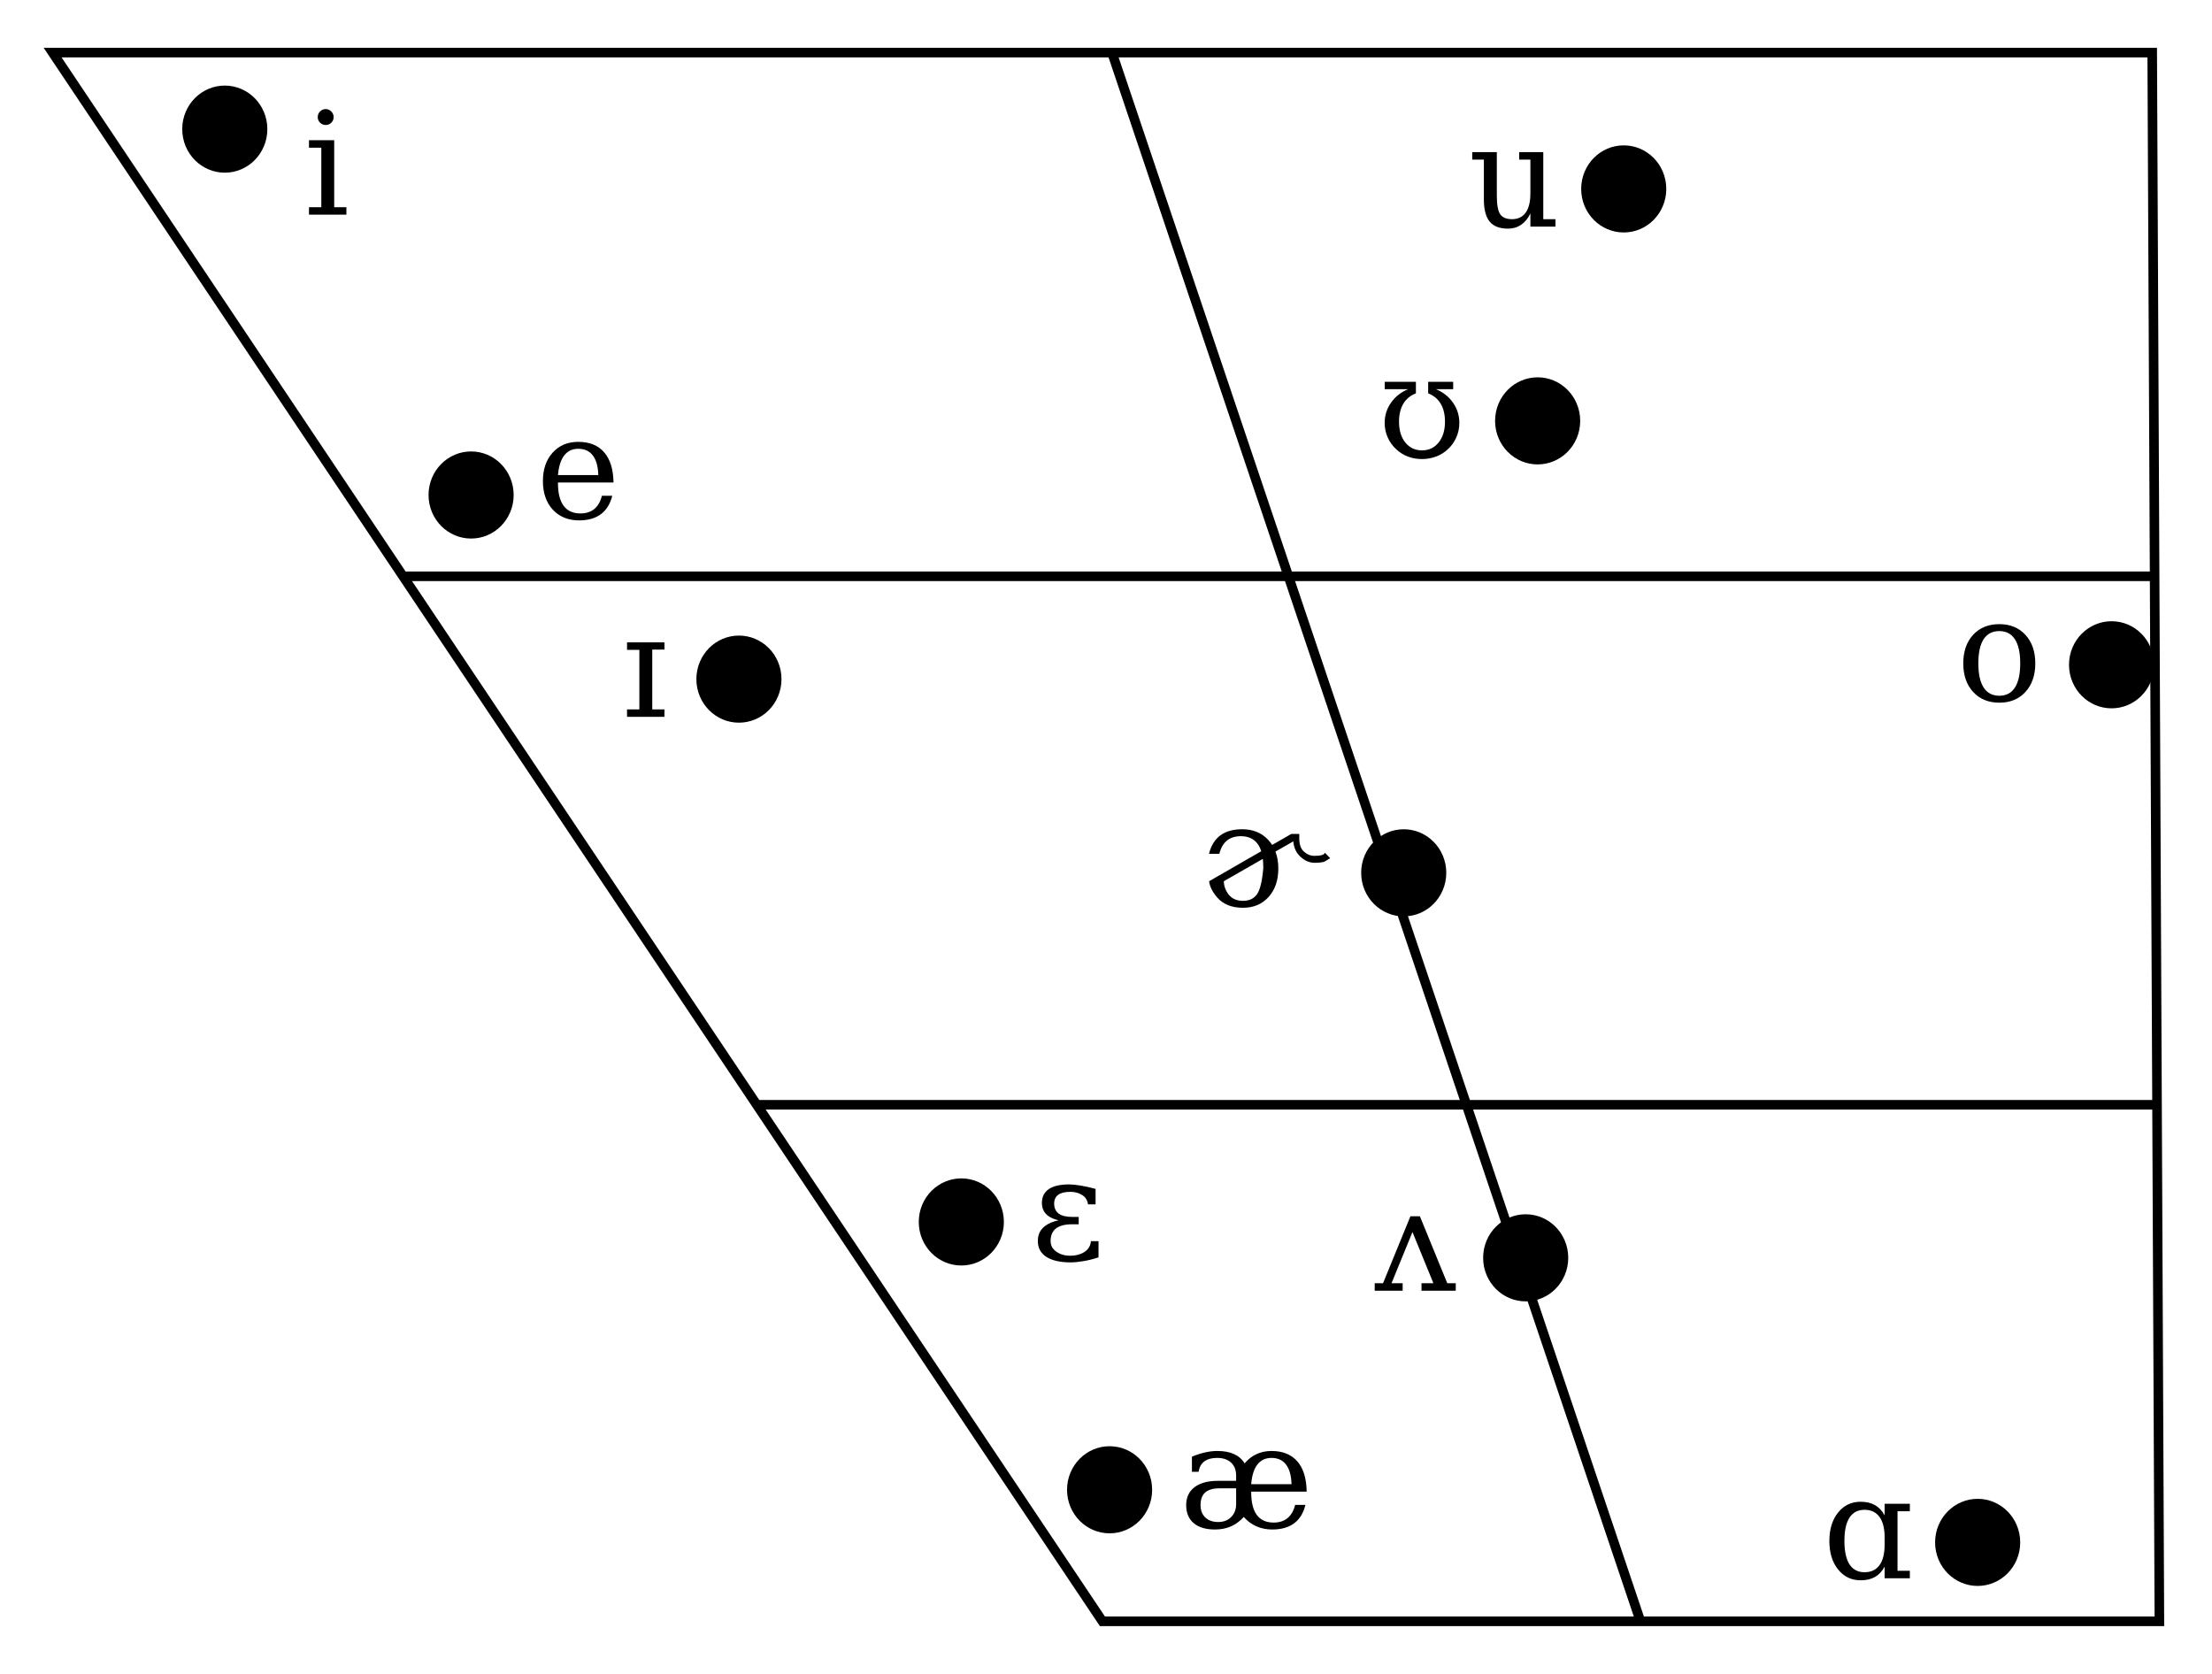
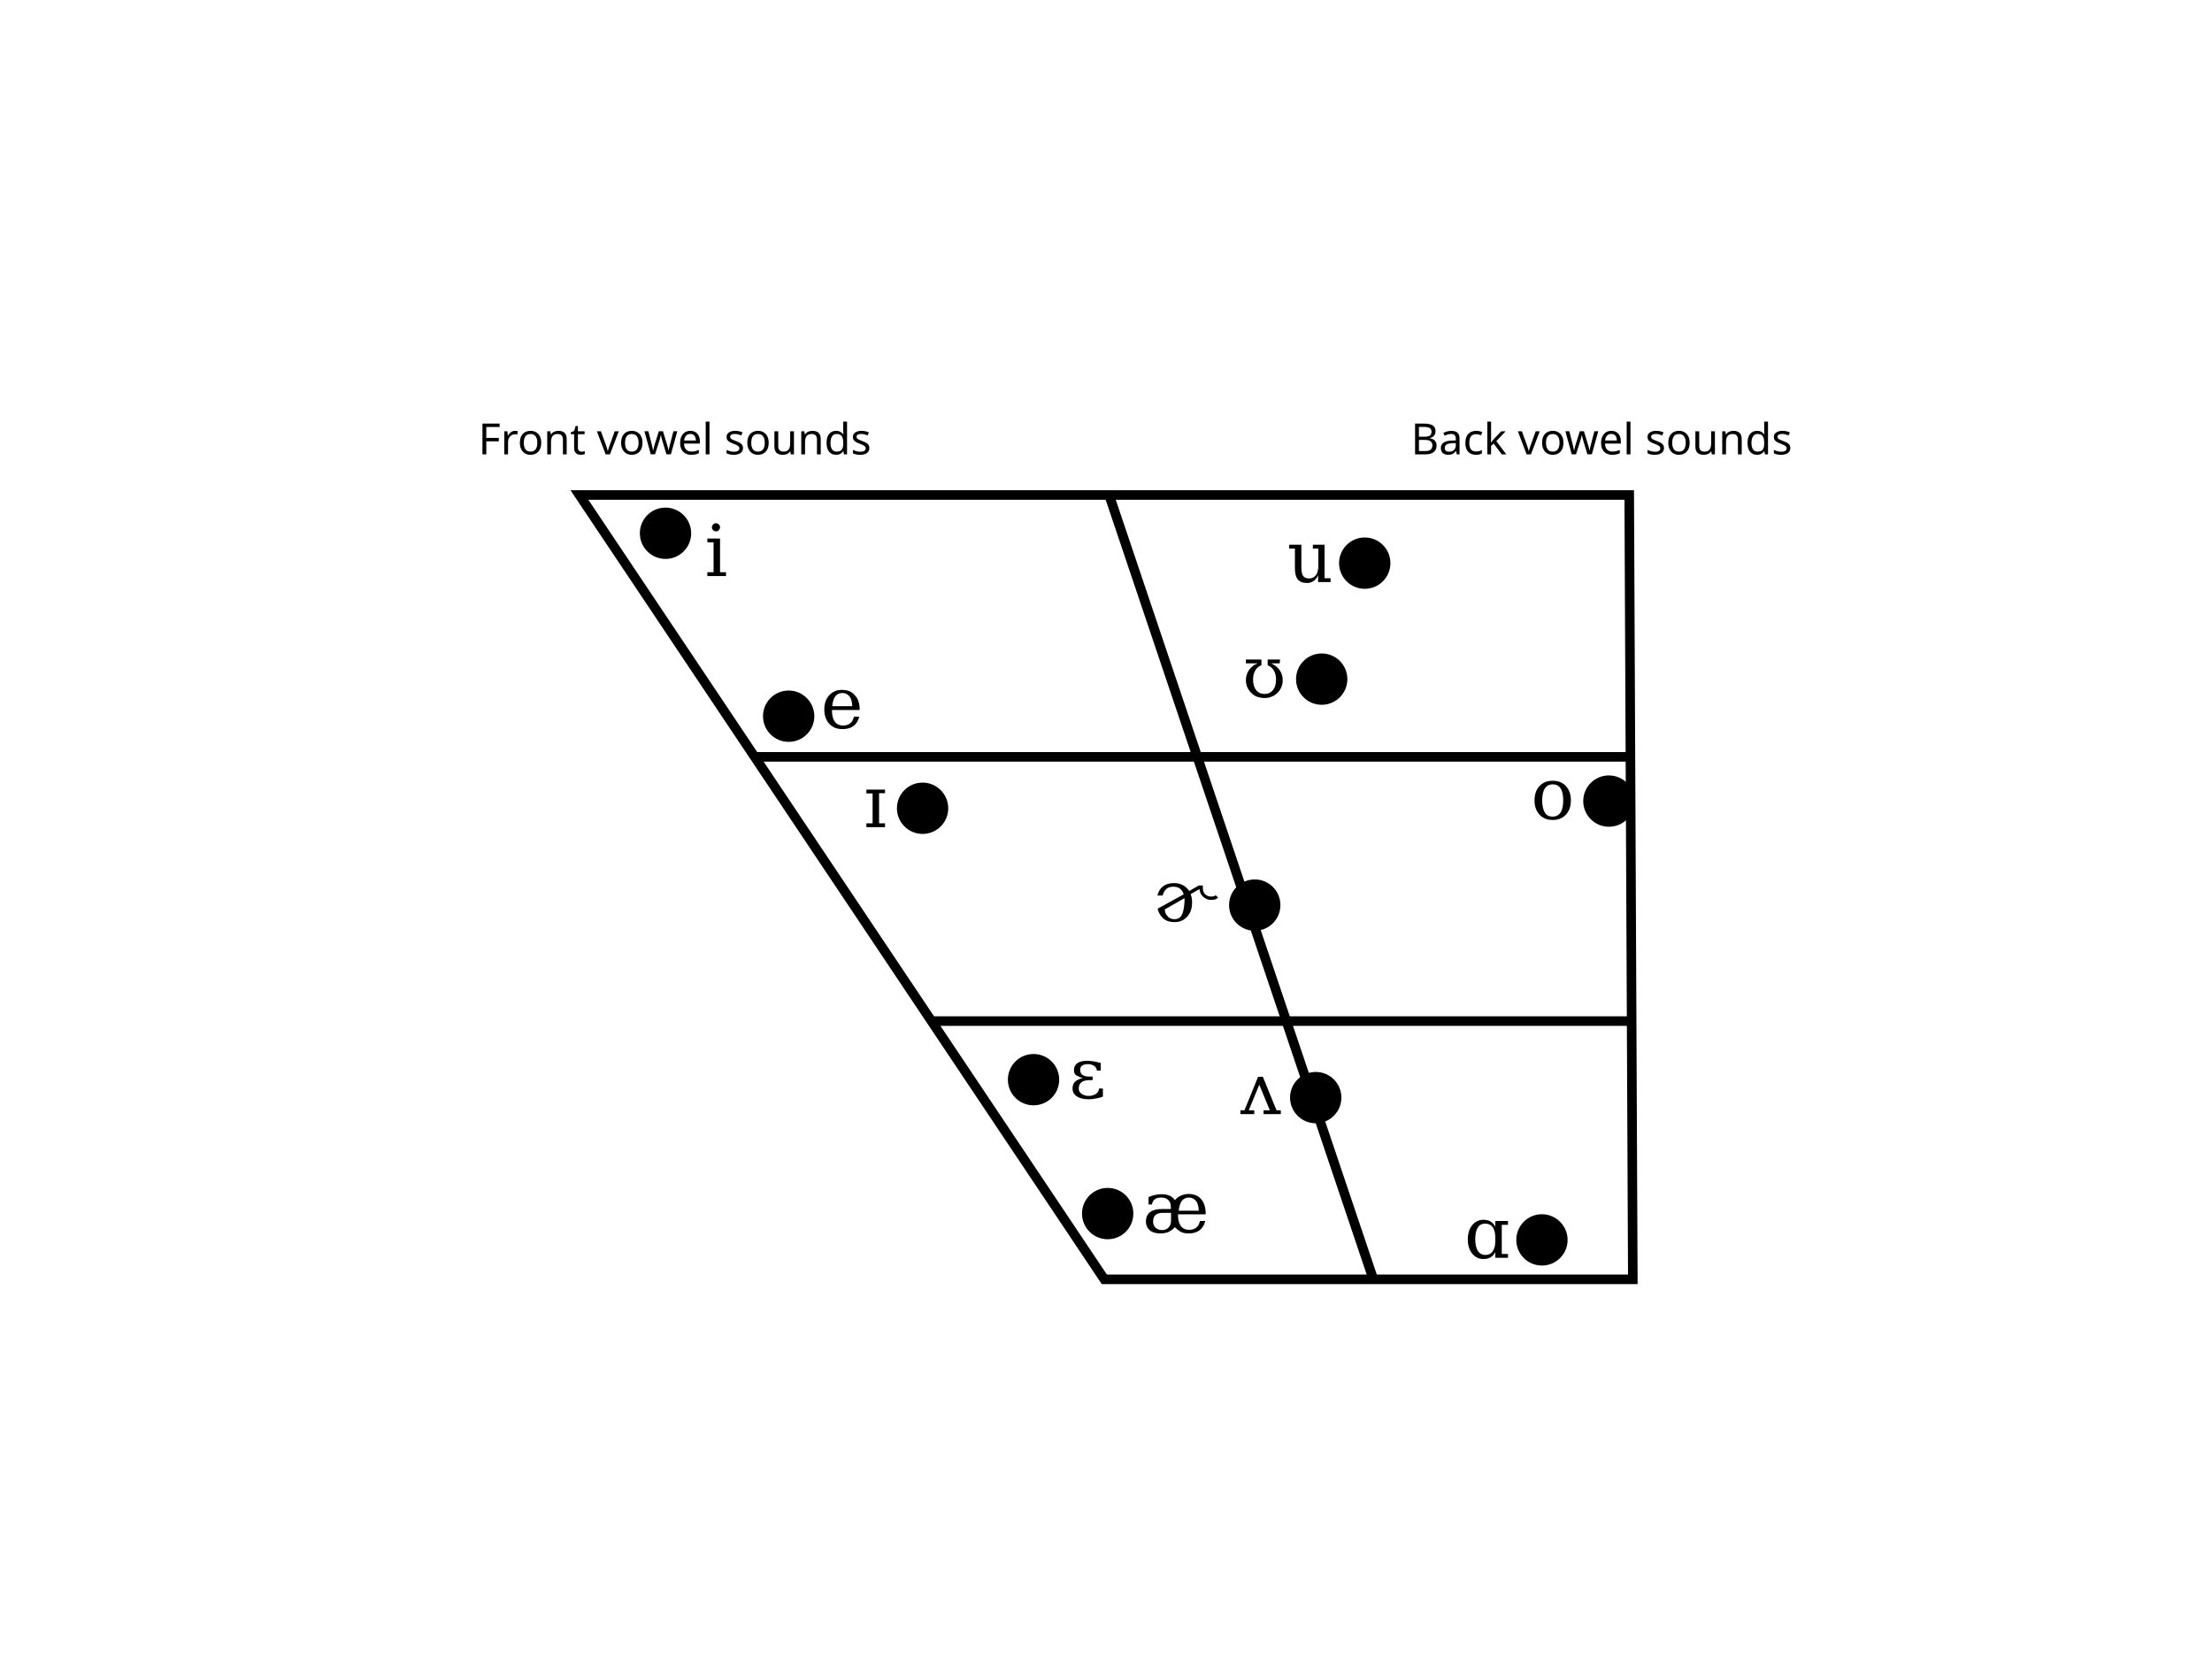
- <svg xmlns="http://www.w3.org/2000/svg" width="925" height="700" id="svg2700" version="1.0">
-   <defs id="defs2702">
-     <marker orient="auto" refY="0" refX="0" id="Arrow1Mend" style="overflow:visible">
-       <path id="path3248" d="M 0,0 5,-5 -12.5,0 5,5 0,0 z" style="fill-rule:evenodd;stroke:#000000;stroke-width:1pt;marker-start:none" transform="matrix(-0.4,0,0,-0.4,-4,0)" />
-     </marker>
-   </defs>
-   <g id="layer1" style="display:inline" transform="translate(2,-10)">
+ <svg xmlns="http://www.w3.org/2000/svg" version="1.1" id="svg2700" x="0px" y="0px" viewBox="0 0 925 700" style="enable-background:new 0 0 925 700;" xml:space="preserve">
+   <style type="text/css">
+ 	.st0{fill:none;stroke:#000000;stroke-width:4;}
+ 	.st1{stroke:#000000;stroke-width:8.464;}
+ 	.st2{font-family:'MyriadPro-Regular';}
+ 	.st3{font-size:18px;}
+ </style>
+   <defs>
+ 	
+ 	
+ 		</defs>
+   <g id="layer1" transform="translate(2,-10)">
    <g id="g4087">
-       <path id="path3036" d="M 901,688 459,688 20,32 898,32 z" style="fill:none;stroke:#000000;stroke-width:4;stroke-linecap:butt;stroke-linejoin:miter;stroke-miterlimit:4;stroke-opacity:1;stroke-dasharray:none" />
-       <path id="path3812" d="m 314,472 586,0" style="fill:none;stroke:#000000;stroke-width:4;stroke-linecap:butt;stroke-linejoin:miter;stroke-miterlimit:4;stroke-opacity:1;stroke-dasharray:none" />
-       <path id="path3818" d="m 899,251 -732,0" style="fill:none;stroke:#000000;stroke-width:4;stroke-linecap:butt;stroke-linejoin:miter;stroke-miterlimit:4;stroke-opacity:1;stroke-dasharray:none" />
-       <path id="path3826" d="M 684,688 463,32" style="fill:none;stroke:#000000;stroke-width:4;stroke-linecap:butt;stroke-linejoin:miter;stroke-miterlimit:4;stroke-opacity:1;stroke-dasharray:none" />
+       <path id="path3036" class="st0" d="M680.8,545h-221L240.3,217h439L680.8,545z" />
+       <path id="path3812" class="st0" d="M387.3,437h293" />
+       <path id="path3818" class="st0" d="M679.8,326.5h-366" />
+       <path id="path3826" class="st0" d="M572.3,545L461.8,217" />
    </g>
  </g>
-   <g id="layer2" style="display:inline" transform="translate(2,-10)">
+   <g id="layer2" transform="translate(2,-10)">
    <g id="g4128">
-       <path transform="matrix(1.133181,0,0,1.231719,955.36,65.71776)" style="display:inline;overflow:visible;visibility:visible;fill:#000000;fill-opacity:1;fill-rule:evenodd;stroke:#000000;stroke-width:8.464;stroke-linecap:butt;stroke-linejoin:miter;stroke-miterlimit:4;stroke-dasharray:none;stroke-dashoffset:0;stroke-opacity:1;marker:none;enable-background:accumulate" d="m -54.148,180.465 a 11.472,10.554 0 0 1 -11.472,10.554 11.472,10.554 0 0 1 -11.472,-10.554 11.472,10.554 0 0 1 11.472,-10.554 11.472,10.554 0 0 1 11.472,10.554 z" id="path3965" />
-       <g style="font-style:normal;font-variant:normal;font-weight:normal;font-stretch:normal;font-size:52px;font-family:'Bitstream Vera Serif';-inkscape-font-specification:'Bitstream Vera Serif';fill:#000000;fill-opacity:1;stroke:none" id="text3967">
-         <path d="m 834.047,300.949 q 4.336,0 6.533,-3.428 2.227,-3.428 2.227,-10.107 0,-6.68 -2.227,-10.078 -2.197,-3.428 -6.533,-3.428 -4.336,0 -6.562,3.428 -2.197,3.398 -2.197,10.078 0,6.68 2.227,10.107 2.227,3.428 6.533,3.428 z m 0,2.9 q -6.797,0 -10.928,-4.482 -4.131,-4.512 -4.131,-11.953 0,-7.441 4.102,-11.924 4.131,-4.482 10.957,-4.482 6.826,0 10.928,4.482 4.131,4.482 4.131,11.924 0,7.441 -4.131,11.953 -4.102,4.482 -10.928,4.482 z" style="font-style:normal;font-variant:normal;font-weight:normal;font-stretch:normal;font-size:60px;font-family:'DejaVu Serif';-inkscape-font-specification:'DejaVu Serif'" id="path4195" />
+       <path id="path3965" class="st1" d="M677.3,345c0,3.6-2.9,6.5-6.5,6.5s-6.5-2.9-6.5-6.5s2.9-6.5,6.5-6.5c0,0,0,0,0,0    C674.3,338.5,677.3,341.4,677.3,345C677.3,345,677.3,345,677.3,345z" />
+       <g id="text3967">
+         <path id="path4195" d="M647.3,351.5c1.4,0,2.5-0.6,3.3-1.7c0.7-1.1,1.1-2.8,1.1-5.1s-0.4-3.9-1.1-5c-0.7-1.1-1.8-1.7-3.3-1.7     s-2.5,0.6-3.3,1.7c-0.7,1.1-1.1,2.8-1.1,5s0.4,3.9,1.1,5.1S645.8,351.5,647.3,351.5z M647.3,352.9c-2.3,0-4.1-0.7-5.5-2.2     c-1.4-1.5-2.1-3.5-2.1-6s0.7-4.5,2.1-6c1.4-1.5,3.2-2.2,5.5-2.2s4.1,0.7,5.5,2.2c1.4,1.5,2.1,3.5,2.1,6s-0.7,4.5-2.1,6     C651.4,352.2,649.5,352.9,647.3,352.9z" />
      </g>
    </g>
    <g id="g4096">
-       <path transform="matrix(1.133181,0,0,1.231719,269.36,-5.282241)" style="display:inline;overflow:visible;visibility:visible;fill:#000000;fill-opacity:1;fill-rule:evenodd;stroke:#000000;stroke-width:8.464;stroke-linecap:butt;stroke-linejoin:miter;stroke-miterlimit:4;stroke-dasharray:none;stroke-dashoffset:0;stroke-opacity:1;marker:none;enable-background:accumulate" d="m -54.148,180.465 a 11.472,10.554 0 0 1 -11.472,10.554 11.472,10.554 0 0 1 -11.472,-10.554 11.472,10.554 0 0 1 11.472,-10.554 11.472,10.554 0 0 1 11.472,10.554 z" id="path2399" />
-       <g style="font-style:normal;font-variant:normal;font-weight:normal;font-stretch:normal;font-size:52px;font-family:'Bitstream Vera Serif';-inkscape-font-specification:'Bitstream Vera Serif';fill:#000000;fill-opacity:1;stroke:none" id="text2421">
-         <path d="m 254.559,211.767 -23.232,0 0,0.234 q 0,6.299 2.373,9.521 2.373,3.193 7.002,3.193 3.545,0 5.801,-1.846 2.285,-1.875 3.193,-5.537 l 4.336,0 q -1.289,5.127 -4.775,7.705 -3.457,2.578 -9.111,2.578 -6.826,0 -10.986,-4.482 -4.131,-4.512 -4.131,-11.953 0,-7.383 4.072,-11.895 4.072,-4.512 10.693,-4.512 7.061,0 10.84,4.365 3.779,4.336 3.926,12.627 z m -6.357,-3.105 q -0.176,-5.449 -2.314,-8.203 -2.109,-2.783 -6.094,-2.783 -3.721,0 -5.859,2.783 -2.139,2.783 -2.607,8.203 l 16.875,0 z" style="font-style:normal;font-variant:normal;font-weight:normal;font-stretch:normal;font-size:60px;font-family:'DejaVu Serif';-inkscape-font-specification:'DejaVu Serif'" id="path4199" />
+       <path id="path2399" class="st1" d="M334.3,309.5c0,3.6-2.9,6.5-6.5,6.5s-6.5-2.9-6.5-6.5s2.9-6.5,6.5-6.5c0,0,0,0,0,0    C331.3,303,334.3,305.9,334.3,309.5C334.3,309.5,334.3,309.5,334.3,309.5z" />
+       <g id="text2421">
+         <path id="path4199" d="M357.5,306.9h-11.6v0.1c0,2.1,0.4,3.7,1.2,4.8c0.8,1.1,2,1.6,3.5,1.6c1.2,0,2.1-0.3,2.9-0.9     c0.8-0.6,1.3-1.5,1.6-2.8h2.2c-0.4,1.7-1.2,3-2.4,3.9c-1.2,0.9-2.7,1.3-4.6,1.3c-2.3,0-4.1-0.7-5.5-2.2c-1.4-1.5-2.1-3.5-2.1-6     c0-2.5,0.7-4.4,2-5.9c1.4-1.5,3.1-2.3,5.3-2.3c2.4,0,4.2,0.7,5.4,2.2C356.8,302,357.5,304.1,357.5,306.9L357.5,306.9z      M354.4,305.3c-0.1-1.8-0.4-3.2-1.2-4.1c-0.7-0.9-1.7-1.4-3-1.4c-1.2,0-2.2,0.5-2.9,1.4c-0.7,0.9-1.1,2.3-1.3,4.1H354.4     L354.4,305.3z" />
      </g>
    </g>
    <g id="g4104">
-       <path transform="matrix(1.133181,0,0,1.231719,166.36,-158.2822)" style="display:inline;overflow:visible;visibility:visible;fill:#000000;fill-opacity:1;fill-rule:evenodd;stroke:#000000;stroke-width:8.464;stroke-linecap:butt;stroke-linejoin:miter;stroke-miterlimit:4;stroke-dasharray:none;stroke-dashoffset:0;stroke-opacity:1;marker:none;enable-background:accumulate" d="m -54.148,180.465 a 11.472,10.554 0 0 1 -11.472,10.554 11.472,10.554 0 0 1 -11.472,-10.554 11.472,10.554 0 0 1 11.472,-10.554 11.472,10.554 0 0 1 11.472,10.554 z" id="path3997" />
-       <g style="font-style:normal;font-variant:normal;font-weight:normal;font-stretch:normal;font-size:52px;font-family:'Bitstream Vera Serif';-inkscape-font-specification:'Bitstream Vera Serif';fill:#000000;fill-opacity:1;stroke:none" id="text3999">
-         <path d="m 130.87,58.956 q 0,-1.348 0.967,-2.344 0.996,-0.996 2.373,-0.996 1.348,0 2.314,0.996 0.996,0.996 0.996,2.344 0,1.377 -0.967,2.344 -0.967,0.967 -2.344,0.967 -1.377,0 -2.373,-0.967 -0.967,-0.967 -0.967,-2.344 z m 6.885,37.705 5.098,0 0,3.105 -15.645,0 0,-3.105 5.156,0 0,-24.902 -5.156,0 0,-3.135 10.547,0 0,28.037 z" style="font-style:normal;font-variant:normal;font-weight:normal;font-stretch:normal;font-size:60px;font-family:'DejaVu Serif';-inkscape-font-specification:'DejaVu Serif'" id="path4203" />
+       <path id="path3997" class="st1" d="M282.8,233c0,3.6-2.9,6.5-6.5,6.5s-6.5-2.9-6.5-6.5c0-3.6,2.9-6.5,6.5-6.5c0,0,0,0,0,0    C279.8,226.5,282.8,229.4,282.8,233C282.8,233,282.8,233,282.8,233z" />
+       <g id="text3999">
+         <path id="path4203" d="M295.7,230.5c0-0.4,0.2-0.8,0.5-1.2c0.3-0.3,0.7-0.5,1.2-0.5c0.4,0,0.8,0.2,1.2,0.5     c0.3,0.3,0.5,0.7,0.5,1.2c0,0.5-0.2,0.8-0.5,1.2s-0.7,0.5-1.2,0.5s-0.9-0.2-1.2-0.5C295.8,231.3,295.7,230.9,295.7,230.5z      M299.1,249.3h2.5v1.6h-7.8v-1.6h2.6v-12.5h-2.6v-1.6h5.3V249.3z" />
      </g>
    </g>
    <g id="g4011" transform="translate(482,-128)">
-       <path transform="matrix(1.133181,0,0,1.231719,269.36,-5.282241)" style="display:inline;overflow:visible;visibility:visible;fill:#000000;fill-opacity:1;fill-rule:evenodd;stroke:#000000;stroke-width:8.464;stroke-linecap:butt;stroke-linejoin:miter;stroke-miterlimit:4;stroke-dasharray:none;stroke-dashoffset:0;stroke-opacity:1;marker:none;enable-background:accumulate" d="m -54.148,180.465 a 11.472,10.554 0 0 1 -11.472,10.554 11.472,10.554 0 0 1 -11.472,-10.554 11.472,10.554 0 0 1 11.472,-10.554 11.472,10.554 0 0 1 11.472,10.554 z" id="path4013" />
-       <g style="font-style:normal;font-variant:normal;font-weight:normal;font-stretch:normal;font-size:52px;font-family:'Bitstream Vera Serif';-inkscape-font-specification:'Bitstream Vera Serif';fill:#000000;fill-opacity:1;stroke:none" id="text4015">
-         <path d="m 151.28,201.624 10.078,0 0,28.037 5.098,0 0,3.105 -10.488,0 0,-5.508 q -1.494,3.105 -3.867,4.746 -2.373,1.611 -5.508,1.611 -5.186,0 -7.646,-2.93 -2.432,-2.959 -2.432,-9.258 l 0,-16.67 -4.863,0 0,-3.135 10.283,0 0,18.135 q 0,5.684 1.377,7.793 1.406,2.109 4.98,2.109 3.75,0 5.713,-2.754 1.963,-2.754 1.963,-7.998 l 0,-14.15 -4.688,0 0,-3.135 z" style="font-style:normal;font-variant:normal;font-weight:normal;font-stretch:normal;font-size:60px;font-family:'DejaVu Serif';-inkscape-font-specification:'DejaVu Serif'" id="path4207" />
+       <path id="path4013" class="st1" d="M93.2,373.5c0,3.6-2.9,6.5-6.5,6.5s-6.5-2.9-6.5-6.5c0-3.6,2.9-6.5,6.5-6.5c0,0,0,0,0,0    C90.3,367,93.2,369.9,93.2,373.5C93.2,373.5,93.2,373.5,93.2,373.5z" />
+       <g id="text4015">
+         <path id="path4207" d="M64.9,365.8h5v14h2.5v1.6h-5.2v-2.8c-0.5,1-1.1,1.8-1.9,2.4c-0.8,0.5-1.7,0.8-2.8,0.8     c-1.7,0-3-0.5-3.8-1.5c-0.8-1-1.2-2.5-1.2-4.6v-8.3h-2.4v-1.6h5.1v9.1c0,1.9,0.2,3.2,0.7,3.9c0.5,0.7,1.3,1.1,2.5,1.1     c1.3,0,2.2-0.5,2.9-1.4c0.7-0.9,1-2.3,1-4v-7.1h-2.3V365.8z" />
      </g>
    </g>
    <g id="g4120">
-       <path transform="matrix(1.133181,0,0,1.231719,381.36,71.71776)" style="display:inline;overflow:visible;visibility:visible;fill:#000000;fill-opacity:1;fill-rule:evenodd;stroke:#000000;stroke-width:8.464;stroke-linecap:butt;stroke-linejoin:miter;stroke-miterlimit:4;stroke-dasharray:none;stroke-dashoffset:0;stroke-opacity:1;marker:none;enable-background:accumulate" d="m -54.148,180.465 a 11.472,10.554 0 0 1 -11.472,10.554 11.472,10.554 0 0 1 -11.472,-10.554 11.472,10.554 0 0 1 11.472,-10.554 11.472,10.554 0 0 1 11.472,10.554 z" id="path4021" />
-       <g style="font-style:normal;font-variant:normal;font-weight:normal;font-stretch:normal;font-size:52px;font-family:'Bitstream Vera Serif';-inkscape-font-specification:'Bitstream Vera Serif';fill:#000000;fill-opacity:1;stroke:none" id="text4023">
-         <path d="m 270.755,306.661 5.098,0 0,3.105 -15.645,0 0,-3.105 5.156,0 0,-24.902 -5.156,0 0,-3.135 15.645,0 0,3.018 -5.098,0 0,25.02 z" style="font-style:normal;font-variant:normal;font-weight:normal;font-stretch:normal;font-size:60px;font-family:'DejaVu Serif';-inkscape-font-specification:'DejaVu Serif'" id="path4211" />
+       <path id="path4021" class="st1" d="M390.3,348c0,3.6-2.9,6.5-6.5,6.5s-6.5-2.9-6.5-6.5s2.9-6.5,6.5-6.5c0,0,0,0,0,0    C387.3,341.5,390.3,344.4,390.3,348C390.3,348,390.3,348,390.3,348z" />
+       <g id="text4023">
+         <path id="path4211" d="M365.6,354.3h2.5v1.6h-7.8v-1.6h2.6v-12.5h-2.6v-1.6h7.8v1.5h-2.5V354.3z" />
      </g>
    </g>
    <g id="g4027" transform="translate(446,-31)">
-       <path transform="matrix(1.133181,0,0,1.231719,269.36,-5.282241)" style="display:inline;overflow:visible;visibility:visible;fill:#000000;fill-opacity:1;fill-rule:evenodd;stroke:#000000;stroke-width:8.464;stroke-linecap:butt;stroke-linejoin:miter;stroke-miterlimit:4;stroke-dasharray:none;stroke-dashoffset:0;stroke-opacity:1;marker:none;enable-background:accumulate" d="m -54.148,180.465 a 11.472,10.554 0 0 1 -11.472,10.554 11.472,10.554 0 0 1 -11.472,-10.554 11.472,10.554 0 0 1 11.472,-10.554 11.472,10.554 0 0 1 11.472,10.554 z" id="path4029" />
-       <g style="font-style:normal;font-variant:normal;font-weight:normal;font-stretch:normal;font-size:52px;font-family:'Bitstream Vera Serif';-inkscape-font-specification:'Bitstream Vera Serif';fill:#000000;fill-opacity:1;stroke:none" id="text4031">
-         <path d="m 159.68,203.763 -7.178,0 q 4.482,1.875 7.119,5.654 2.637,3.809 2.637,8.408 0,3.252 -1.26,6.064 -1.26,2.9 -3.604,5.039 -2.109,1.963 -4.863,2.988 -2.783,1.055 -5.889,1.055 -3.135,0 -5.859,-1.025 -2.725,-1.025 -4.863,-3.018 -2.402,-2.197 -3.633,-5.039 -1.26,-2.842 -1.26,-6.064 0,-4.6 2.637,-8.379 2.637,-3.809 7.148,-5.684 l -9.756,0 0,-3.105 13.037,0 0,4.834 q -3.486,1.348 -5.273,4.365 -1.787,3.018 -1.787,7.5 0,5.42 2.637,8.701 2.666,3.281 6.973,3.281 4.307,0 6.943,-3.281 2.666,-3.281 2.666,-8.701 0,-4.512 -1.787,-7.529 -1.787,-2.988 -5.244,-4.336 l 0,-4.834 10.459,0 0,3.105 z" style="font-style:normal;font-variant:normal;font-weight:normal;font-stretch:normal;font-size:60px;font-family:'DejaVu Serif';-inkscape-font-specification:'DejaVu Serif'" id="path4215" />
+       <path id="path4029" class="st1" d="M111.2,325c0,3.6-2.9,6.5-6.5,6.5s-6.5-2.9-6.5-6.5c0-3.6,2.9-6.5,6.5-6.5c0,0,0,0,0,0    C108.3,318.5,111.2,321.4,111.2,325C111.2,325,111.2,325,111.2,325z" />
+       <g id="text4031">
+         <path id="path4215" d="M87.1,318.4h-3.6c1.5,0.6,2.7,1.6,3.6,2.8c0.9,1.3,1.3,2.7,1.3,4.2c0,1.1-0.2,2.1-0.6,3     c-0.4,1-1,1.8-1.8,2.5c-0.7,0.7-1.5,1.2-2.4,1.5c-0.9,0.4-1.9,0.5-2.9,0.5c-1,0-2-0.2-2.9-0.5c-0.9-0.3-1.7-0.8-2.4-1.5     c-0.8-0.7-1.4-1.6-1.8-2.5c-0.4-0.9-0.6-2-0.6-3c0-1.5,0.4-2.9,1.3-4.2c0.9-1.3,2.1-2.2,3.6-2.8h-4.9v-1.6h6.5v2.4     c-1.2,0.4-2,1.2-2.6,2.2s-0.9,2.3-0.9,3.8c0,1.8,0.4,3.3,1.3,4.4c0.9,1.1,2.1,1.6,3.5,1.6s2.6-0.5,3.5-1.6     c0.9-1.1,1.3-2.5,1.3-4.4c0-1.5-0.3-2.8-0.9-3.8c-0.6-1-1.5-1.7-2.6-2.2v-2.4h5.2L87.1,318.4L87.1,318.4z" />
      </g>
    </g>
-     <g transform="translate(390,158)" id="g4035">
-       <path transform="matrix(1.133181,0,0,1.231719,269.36,-5.282241)" style="display:inline;overflow:visible;visibility:visible;fill:#000000;fill-opacity:1;fill-rule:evenodd;stroke:#000000;stroke-width:8.464;stroke-linecap:butt;stroke-linejoin:miter;stroke-miterlimit:4;stroke-dasharray:none;stroke-dashoffset:0;stroke-opacity:1;marker:none;enable-background:accumulate" d="m -54.148,180.465 a 11.472,10.554 0 0 1 -11.472,10.554 11.472,10.554 0 0 1 -11.472,-10.554 11.472,10.554 0 0 1 11.472,-10.554 11.472,10.554 0 0 1 11.472,10.554 z" id="path4037" />
-       <g style="font-style:normal;font-variant:normal;font-weight:normal;font-stretch:normal;font-size:52px;font-family:'Bitstream Vera Serif';-inkscape-font-specification:'Bitstream Vera Serif';fill:#000000;fill-opacity:1;stroke:none" id="text4039">
-         <path d="m 162.042,208.589 2.197,2.285 q -2.256,1.406 -2.344,1.436 -1.377,0.498 -4.16,0.498 -3.311,0 -6.123,-2.725 -2.461,-2.373 -2.783,-6.24 l -7.471,4.277 q 1.201,3.135 1.201,7.09 0,7.383 -4.072,11.895 -4.072,4.512 -10.693,4.512 -7.09,0 -10.84,-4.365 -2.959,-3.457 -3.34,-6.738 l 21.797,-12.539 q -0.557,-1.816 -1.523,-3.105 -2.373,-3.193 -7.002,-3.193 -3.545,0 -5.83,1.846 -2.227,1.816 -3.164,5.537 l -4.336,0 q 1.289,-5.127 4.746,-7.705 3.486,-2.578 9.141,-2.578 6.826,0 10.957,4.512 0.879,0.967 1.582,2.051 l 7.998,-4.6 3.34,0 0,1.787 q 0,3.838 1.904,5.566 2.021,1.816 4.424,1.816 4.043,0 4.395,-1.318 z m -25.957,2.578 -16.318,9.346 q 0.059,2.959 1.934,5.449 2.109,2.754 6.094,2.754 3.926,0 5.859,-2.783 1.904,-2.695 2.607,-10.723 l 0,-0.82 q 0,-1.729 -0.176,-3.223 z" style="font-style:normal;font-variant:normal;font-weight:normal;font-stretch:normal;font-size:60px;font-family:'DejaVu Serif';-inkscape-font-specification:'DejaVu Serif'" id="path4219" />
+     <g id="g4035" transform="translate(390,158)">
+       <path id="path4037" class="st1" d="M139.2,230.5c0,3.6-2.9,6.5-6.5,6.5c-3.6,0-6.5-2.9-6.5-6.5c0-3.6,2.9-6.5,6.5-6.5c0,0,0,0,0,0    C136.3,224,139.2,226.9,139.2,230.5C139.2,230.5,139.2,230.5,139.2,230.5z" />
+       <g id="text4039">
+         <path id="path4219" d="M116.3,226.3l1.1,1.1c-0.8,0.5-1.1,0.7-1.2,0.7c-0.5,0.2-1.2,0.2-2.1,0.2c-1.1,0-2.1-0.5-3.1-1.4     c-0.8-0.8-1.3-1.8-1.4-3.1l-3.7,2.1c0.4,1,0.6,2.2,0.6,3.5c0,2.5-0.7,4.4-2,5.9c-1.4,1.5-3.1,2.3-5.3,2.3c-2.4,0-4.2-0.7-5.4-2.2     c-1-1.2-1.5-2.3-1.7-3.4L103,226c-0.2-0.6-0.4-1.1-0.8-1.6c-0.8-1.1-2-1.6-3.5-1.6c-1.2,0-2.2,0.3-2.9,0.9     c-0.7,0.6-1.3,1.5-1.6,2.8H92c0.4-1.7,1.2-3,2.4-3.9c1.2-0.9,2.7-1.3,4.6-1.3c2.3,0,4.1,0.8,5.5,2.3c0.3,0.3,0.6,0.7,0.8,1l4-2.3     h1.7v0.9c0,1.3,0.3,2.2,1,2.8c0.7,0.6,1.4,0.9,2.2,0.9C115.4,227,116.2,226.7,116.3,226.3L116.3,226.3z M103.3,227.6l-8.2,4.7     c0,1,0.3,1.9,1,2.7c0.7,0.9,1.7,1.4,3,1.4c1.3,0,2.3-0.5,2.9-1.4c0.6-0.9,1.1-2.7,1.3-5.4v-0.4     C103.4,228.6,103.4,228.1,103.3,227.6z" />
      </g>
    </g>
    <g id="g4043" transform="translate(441,319)">
-       <path transform="matrix(1.133181,0,0,1.231719,269.36,-5.282241)" style="display:inline;overflow:visible;visibility:visible;fill:#000000;fill-opacity:1;fill-rule:evenodd;stroke:#000000;stroke-width:8.464;stroke-linecap:butt;stroke-linejoin:miter;stroke-miterlimit:4;stroke-dasharray:none;stroke-dashoffset:0;stroke-opacity:1;marker:none;enable-background:accumulate" d="m -54.148,180.465 a 11.472,10.554 0 0 1 -11.472,10.554 11.472,10.554 0 0 1 -11.472,-10.554 11.472,10.554 0 0 1 11.472,-10.554 11.472,10.554 0 0 1 11.472,10.554 z" id="path4045" />
-       <g style="font-style:normal;font-variant:normal;font-weight:normal;font-stretch:normal;font-size:52px;font-family:'Bitstream Vera Serif';-inkscape-font-specification:'Bitstream Vera Serif';fill:#000000;fill-opacity:1;stroke:none" id="text4047">
-         <path d="m 150.76,199.624 11.455,28.008 3.545,0 0,3.135 -14.326,0 0,-3.135 4.98,0 -8.76,-21.416 -8.76,21.416 4.658,0 0,3.135 -11.689,0 0,-3.135 3.486,0 11.455,-28.008 3.955,0 z" style="font-style:normal;font-variant:normal;font-weight:normal;font-stretch:normal;font-size:60px;font-family:'DejaVu Serif';-inkscape-font-specification:'DejaVu Serif'" id="path4223" />
+       <path id="path4045" class="st1" d="M113.7,150c0,3.6-2.9,6.5-6.5,6.5s-6.5-2.9-6.5-6.5c0-3.6,2.9-6.5,6.5-6.5c0,0,0,0,0,0    C110.8,143.5,113.7,146.4,113.7,150C113.7,150,113.7,150,113.7,150z" />
+       <g id="text4047">
+         <path id="path4223" d="M85.1,141.3l5.7,14h1.8v1.6h-7.2v-1.6H88l-4.4-10.7l-4.4,10.7h2.3v1.6h-5.8v-1.6h1.7l5.7-14H85.1     L85.1,141.3z" />
      </g>
    </g>
-     <g transform="translate(267,416)" id="g4051">
-       <path transform="matrix(1.133181,0,0,1.231719,269.36,-5.282241)" style="display:inline;overflow:visible;visibility:visible;fill:#000000;fill-opacity:1;fill-rule:evenodd;stroke:#000000;stroke-width:8.464;stroke-linecap:butt;stroke-linejoin:miter;stroke-miterlimit:4;stroke-dasharray:none;stroke-dashoffset:0;stroke-opacity:1;marker:none;enable-background:accumulate" d="m -54.148,180.465 a 11.472,10.554 0 0 1 -11.472,10.554 11.472,10.554 0 0 1 -11.472,-10.554 11.472,10.554 0 0 1 11.472,-10.554 11.472,10.554 0 0 1 11.472,10.554 z" id="path4053" />
-       <g style="font-style:normal;font-variant:normal;font-weight:normal;font-stretch:normal;font-size:52px;font-family:'Bitstream Vera Serif';-inkscape-font-specification:'Bitstream Vera Serif';fill:#000000;fill-opacity:1;stroke:none" id="text4055">
-         <path d="m 247.917,222.981 0,-6.592 -6.943,0 q -4.014,0 -5.977,1.729 -1.963,1.729 -1.963,5.303 0,3.252 1.992,5.156 1.992,1.904 5.391,1.904 3.369,0 5.42,-2.08 2.08,-2.08 2.08,-5.42 z m 3.193,5.391 q -2.432,2.666 -5.391,3.955 -2.959,1.289 -6.621,1.289 -5.771,0 -8.936,-2.666 -3.135,-2.666 -3.135,-7.529 0,-4.834 3.486,-7.5 3.516,-2.666 9.844,-2.666 l 7.559,0 0,-2.139 q 0,-3.516 -2.109,-5.479 -2.109,-1.963 -5.859,-1.963 -3.398,0 -5.332,1.465 -1.934,1.436 -2.402,4.336 l -2.783,0 0,-6.299 q 2.812,-1.201 5.449,-1.787 2.666,-0.615 5.186,-0.615 4.131,0 6.943,1.289 2.842,1.26 4.453,3.896 2.168,-2.578 4.98,-3.867 2.812,-1.318 6.24,-1.318 7.061,0 10.84,4.365 3.779,4.365 3.896,12.627 l -23.203,0 0,0.234 q 0,6.299 2.344,9.521 2.373,3.193 7.031,3.193 3.545,0 5.801,-1.846 2.285,-1.875 3.193,-5.537 l 4.307,0 q -1.26,5.127 -4.746,7.705 -3.486,2.578 -9.111,2.578 -3.574,0 -6.621,-1.318 -3.018,-1.348 -5.303,-3.926 z m 19.98,-13.711 q -0.176,-5.449 -2.314,-8.203 -2.109,-2.783 -6.094,-2.783 -3.721,0 -5.889,2.783 -2.139,2.783 -2.578,8.203 l 16.875,0 z" style="font-style:normal;font-variant:normal;font-weight:normal;font-stretch:normal;font-size:60px;font-family:'DejaVu Serif';-inkscape-font-specification:'DejaVu Serif'" id="path4227" />
+     <g id="g4051" transform="translate(267,416)">
+       <path id="path4053" class="st1" d="M200.7,101.5c0,3.6-2.9,6.5-6.5,6.5c-3.6,0-6.5-2.9-6.5-6.5s2.9-6.5,6.5-6.5c0,0,0,0,0,0    C197.8,95,200.7,97.9,200.7,101.5C200.7,101.5,200.7,101.5,200.7,101.5z" />
+       <g id="text4055">
+         <path id="path4227" d="M220.7,104.5v-3.3h-3.5c-1.3,0-2.3,0.3-3,0.9c-0.7,0.6-1,1.5-1,2.7c0,1.1,0.3,1.9,1,2.6     c0.7,0.6,1.6,1,2.7,1c1.1,0,2-0.3,2.7-1C220.4,106.5,220.7,105.6,220.7,104.5L220.7,104.5z M222.3,107.2c-0.8,0.9-1.7,1.5-2.7,2     c-1,0.4-2.1,0.6-3.3,0.6c-1.9,0-3.4-0.4-4.5-1.3c-1-0.9-1.6-2.1-1.6-3.8c0-1.6,0.6-2.9,1.7-3.8c1.2-0.9,2.8-1.3,4.9-1.3h3.8v-1.1     c0-1.2-0.4-2.1-1.1-2.7c-0.7-0.7-1.7-1-2.9-1c-1.1,0-2,0.2-2.7,0.7c-0.6,0.5-1,1.2-1.2,2.2h-1.4v-3.1c0.9-0.4,1.8-0.7,2.7-0.9     c0.9-0.2,1.8-0.3,2.6-0.3c1.4,0,2.5,0.2,3.5,0.6c0.9,0.4,1.7,1.1,2.2,1.9c0.7-0.9,1.6-1.5,2.5-1.9c0.9-0.4,2-0.7,3.1-0.7     c2.4,0,4.2,0.7,5.4,2.2c1.3,1.5,1.9,3.6,1.9,6.3h-11.6v0.1c0,2.1,0.4,3.7,1.2,4.8c0.8,1.1,2,1.6,3.5,1.6c1.2,0,2.1-0.3,2.9-0.9     c0.8-0.6,1.3-1.5,1.6-2.8h2.2c-0.4,1.7-1.2,3-2.4,3.9c-1.2,0.9-2.7,1.3-4.6,1.3c-1.2,0-2.3-0.2-3.3-0.7     C224,108.7,223.1,108,222.3,107.2z M232.3,100.3c-0.1-1.8-0.4-3.2-1.2-4.1c-0.7-0.9-1.7-1.4-3-1.4c-1.2,0-2.2,0.5-2.9,1.4     c-0.7,0.9-1.1,2.3-1.3,4.1H232.3z" />
      </g>
    </g>
    <g id="g4059" transform="translate(205,304)">
-       <path transform="matrix(1.133181,0,0,1.231719,269.36,-5.282241)" style="display:inline;overflow:visible;visibility:visible;fill:#000000;fill-opacity:1;fill-rule:evenodd;stroke:#000000;stroke-width:8.464;stroke-linecap:butt;stroke-linejoin:miter;stroke-miterlimit:4;stroke-dasharray:none;stroke-dashoffset:0;stroke-opacity:1;marker:none;enable-background:accumulate" d="m -54.148,180.465 a 11.472,10.554 0 0 1 -11.472,10.554 11.472,10.554 0 0 1 -11.472,-10.554 11.472,10.554 0 0 1 11.472,-10.554 11.472,10.554 0 0 1 11.472,10.554 z" id="path4061" />
-       <g style="font-style:normal;font-variant:normal;font-weight:normal;font-stretch:normal;font-size:52px;font-family:'Bitstream Vera Serif';-inkscape-font-specification:'Bitstream Vera Serif';fill:#000000;fill-opacity:1;stroke:none" id="text4063">
-         <path d="m 228.698,209.036 q 0,-3.779 2.871,-5.771 2.871,-1.963 8.613,-1.963 1.582,0 4.629,0.469 3.047,0.498 6.328,1.406 l 0,6.475 -3.164,0 q -0.352,-2.607 -2.461,-3.926 -2.109,-1.318 -4.863,-1.318 -6.826,0 -6.826,4.893 0,5.596 7.529,5.596 l 2.725,0 0,3.076 -2.695,0 q -4.629,0 -6.885,1.816 -2.168,1.758 -2.168,5.156 0,2.314 1.553,3.779 2.549,2.402 6.709,2.402 3.398,0 5.859,-1.553 2.461,-1.553 2.754,-4.541 l 3.164,0 0,6.768 q -3.105,1.055 -6.27,1.582 -3.047,0.527 -5.391,0.527 -6.562,0 -10.166,-2.314 -3.574,-2.314 -3.545,-6.709 0,-3.955 3.076,-6.24 2.08,-1.582 5.596,-2.344 -2.402,-0.557 -3.984,-1.582 -2.988,-1.963 -2.988,-5.684 z" style="font-style:normal;font-variant:normal;font-weight:normal;font-stretch:normal;font-size:60px;font-family:'DejaVu Serif';-inkscape-font-specification:'DejaVu Serif'" id="path4231" />
+       <path id="path4061" class="st1" d="M231.7,157.5c0,3.6-2.9,6.5-6.5,6.5c-3.6,0-6.5-2.9-6.5-6.5c0-3.6,2.9-6.5,6.5-6.5c0,0,0,0,0,0    C228.8,151,231.7,153.9,231.7,157.5C231.7,157.5,231.7,157.5,231.7,157.5z" />
+       <g id="text4063">
+         <path id="path4231" d="M242.1,153.5c0-1.3,0.5-2.2,1.4-2.9c1-0.7,2.4-1,4.3-1c0.5,0,1.3,0.1,2.3,0.2c1,0.2,2.1,0.4,3.2,0.7v3.2     h-1.6c-0.1-0.9-0.5-1.5-1.2-2c-0.7-0.4-1.5-0.7-2.4-0.7c-2.3,0-3.4,0.8-3.4,2.4c0,1.9,1.3,2.8,3.8,2.8h1.4v1.5h-1.3     c-1.5,0-2.7,0.3-3.4,0.9c-0.7,0.6-1.1,1.4-1.1,2.6c0,0.8,0.3,1.4,0.8,1.9c0.8,0.8,2,1.2,3.4,1.2c1.1,0,2.1-0.3,2.9-0.8     s1.3-1.3,1.4-2.3h1.6v3.4c-1,0.4-2.1,0.6-3.1,0.8c-1,0.2-1.9,0.3-2.7,0.3c-2.2,0-3.9-0.4-5.1-1.2c-1.2-0.8-1.8-1.9-1.8-3.4     c0-1.3,0.5-2.4,1.5-3.1c0.7-0.5,1.6-0.9,2.8-1.2c-0.8-0.2-1.5-0.4-2-0.8C242.6,155.7,242.1,154.8,242.1,153.5L242.1,153.5z" />
      </g>
    </g>
    <g id="g4112">
-       <path transform="matrix(1.133181,0,0,1.231719,899.36,432.7178)" style="display:inline;overflow:visible;visibility:visible;fill:#000000;fill-opacity:1;fill-rule:evenodd;stroke:#000000;stroke-width:8.464;stroke-linecap:butt;stroke-linejoin:miter;stroke-miterlimit:4;stroke-dasharray:none;stroke-dashoffset:0;stroke-opacity:1;marker:none;enable-background:accumulate" d="m -54.148,180.465 a 11.472,10.554 0 0 1 -11.472,10.554 11.472,10.554 0 0 1 -11.472,-10.554 11.472,10.554 0 0 1 11.472,-10.554 11.472,10.554 0 0 1 11.472,10.554 z" id="path4069" />
-       <g style="font-style:normal;font-variant:normal;font-weight:normal;font-stretch:normal;font-size:52px;font-family:'Bitstream Vera Serif';-inkscape-font-specification:'Bitstream Vera Serif';fill:#000000;fill-opacity:1;stroke:none" id="text4071">
-         <path d="m 791.494,666.865 5.156,0 0,3.135 -10.547,0 0,-4.863 q -1.582,2.93 -4.043,4.336 -2.432,1.377 -6.035,1.377 -5.742,0 -9.404,-4.541 -3.633,-4.57 -3.633,-11.895 0,-7.324 3.633,-11.865 3.633,-4.541 9.404,-4.541 3.604,0 6.035,1.406 2.461,1.377 4.043,4.307 l 0,-4.863 10.547,0 0,3.135 -5.156,0 0,24.873 z m -5.391,-10.898 0,-3.076 q 0,-5.596 -2.168,-8.555 -2.139,-2.959 -6.24,-2.959 -4.16,0 -6.299,3.281 -2.109,3.281 -2.109,9.756 0,6.445 2.109,9.756 2.139,3.311 6.299,3.311 4.102,0 6.24,-2.93 2.168,-2.959 2.168,-8.584 z" style="font-style:normal;font-variant:normal;font-weight:normal;font-stretch:normal;font-size:60px;font-family:'DejaVu Serif';-inkscape-font-specification:'DejaVu Serif'" id="path4235" />
+       <path id="path4069" class="st1" d="M649.3,528.5c0,3.6-2.9,6.5-6.5,6.5s-6.5-2.9-6.5-6.5s2.9-6.5,6.5-6.5c0,0,0,0,0,0    C646.3,522,649.3,524.9,649.3,528.5C649.3,528.5,649.3,528.5,649.3,528.5z" />
+       <g id="text4071">
+         <path id="path4235" d="M626,534.4h2.6v1.6h-5.3v-2.4c-0.5,1-1.2,1.7-2,2.2c-0.8,0.5-1.8,0.7-3,0.7c-1.9,0-3.5-0.8-4.7-2.3     c-1.2-1.5-1.8-3.5-1.8-5.9s0.6-4.4,1.8-5.9s2.8-2.3,4.7-2.3c1.2,0,2.2,0.2,3,0.7c0.8,0.5,1.5,1.2,2,2.2v-2.4h5.3v1.6H626V534.4z      M623.3,529v-1.5c0-1.9-0.4-3.3-1.1-4.3c-0.7-1-1.8-1.5-3.1-1.5c-1.4,0-2.4,0.5-3.1,1.6c-0.7,1.1-1.1,2.7-1.1,4.9     c0,2.1,0.4,3.8,1.1,4.9c0.7,1.1,1.8,1.7,3.1,1.7c1.4,0,2.4-0.5,3.1-1.5C622.9,532.3,623.3,530.9,623.3,529z" />
      </g>
    </g>
  </g>
+   <text transform="matrix(1 0 0 1 200 190)" class="st2 st3">Front vowel sounds</text>
+   <text transform="matrix(1 0 0 1 590 190)" class="st2 st3">Back vowel sounds</text>
</svg>
